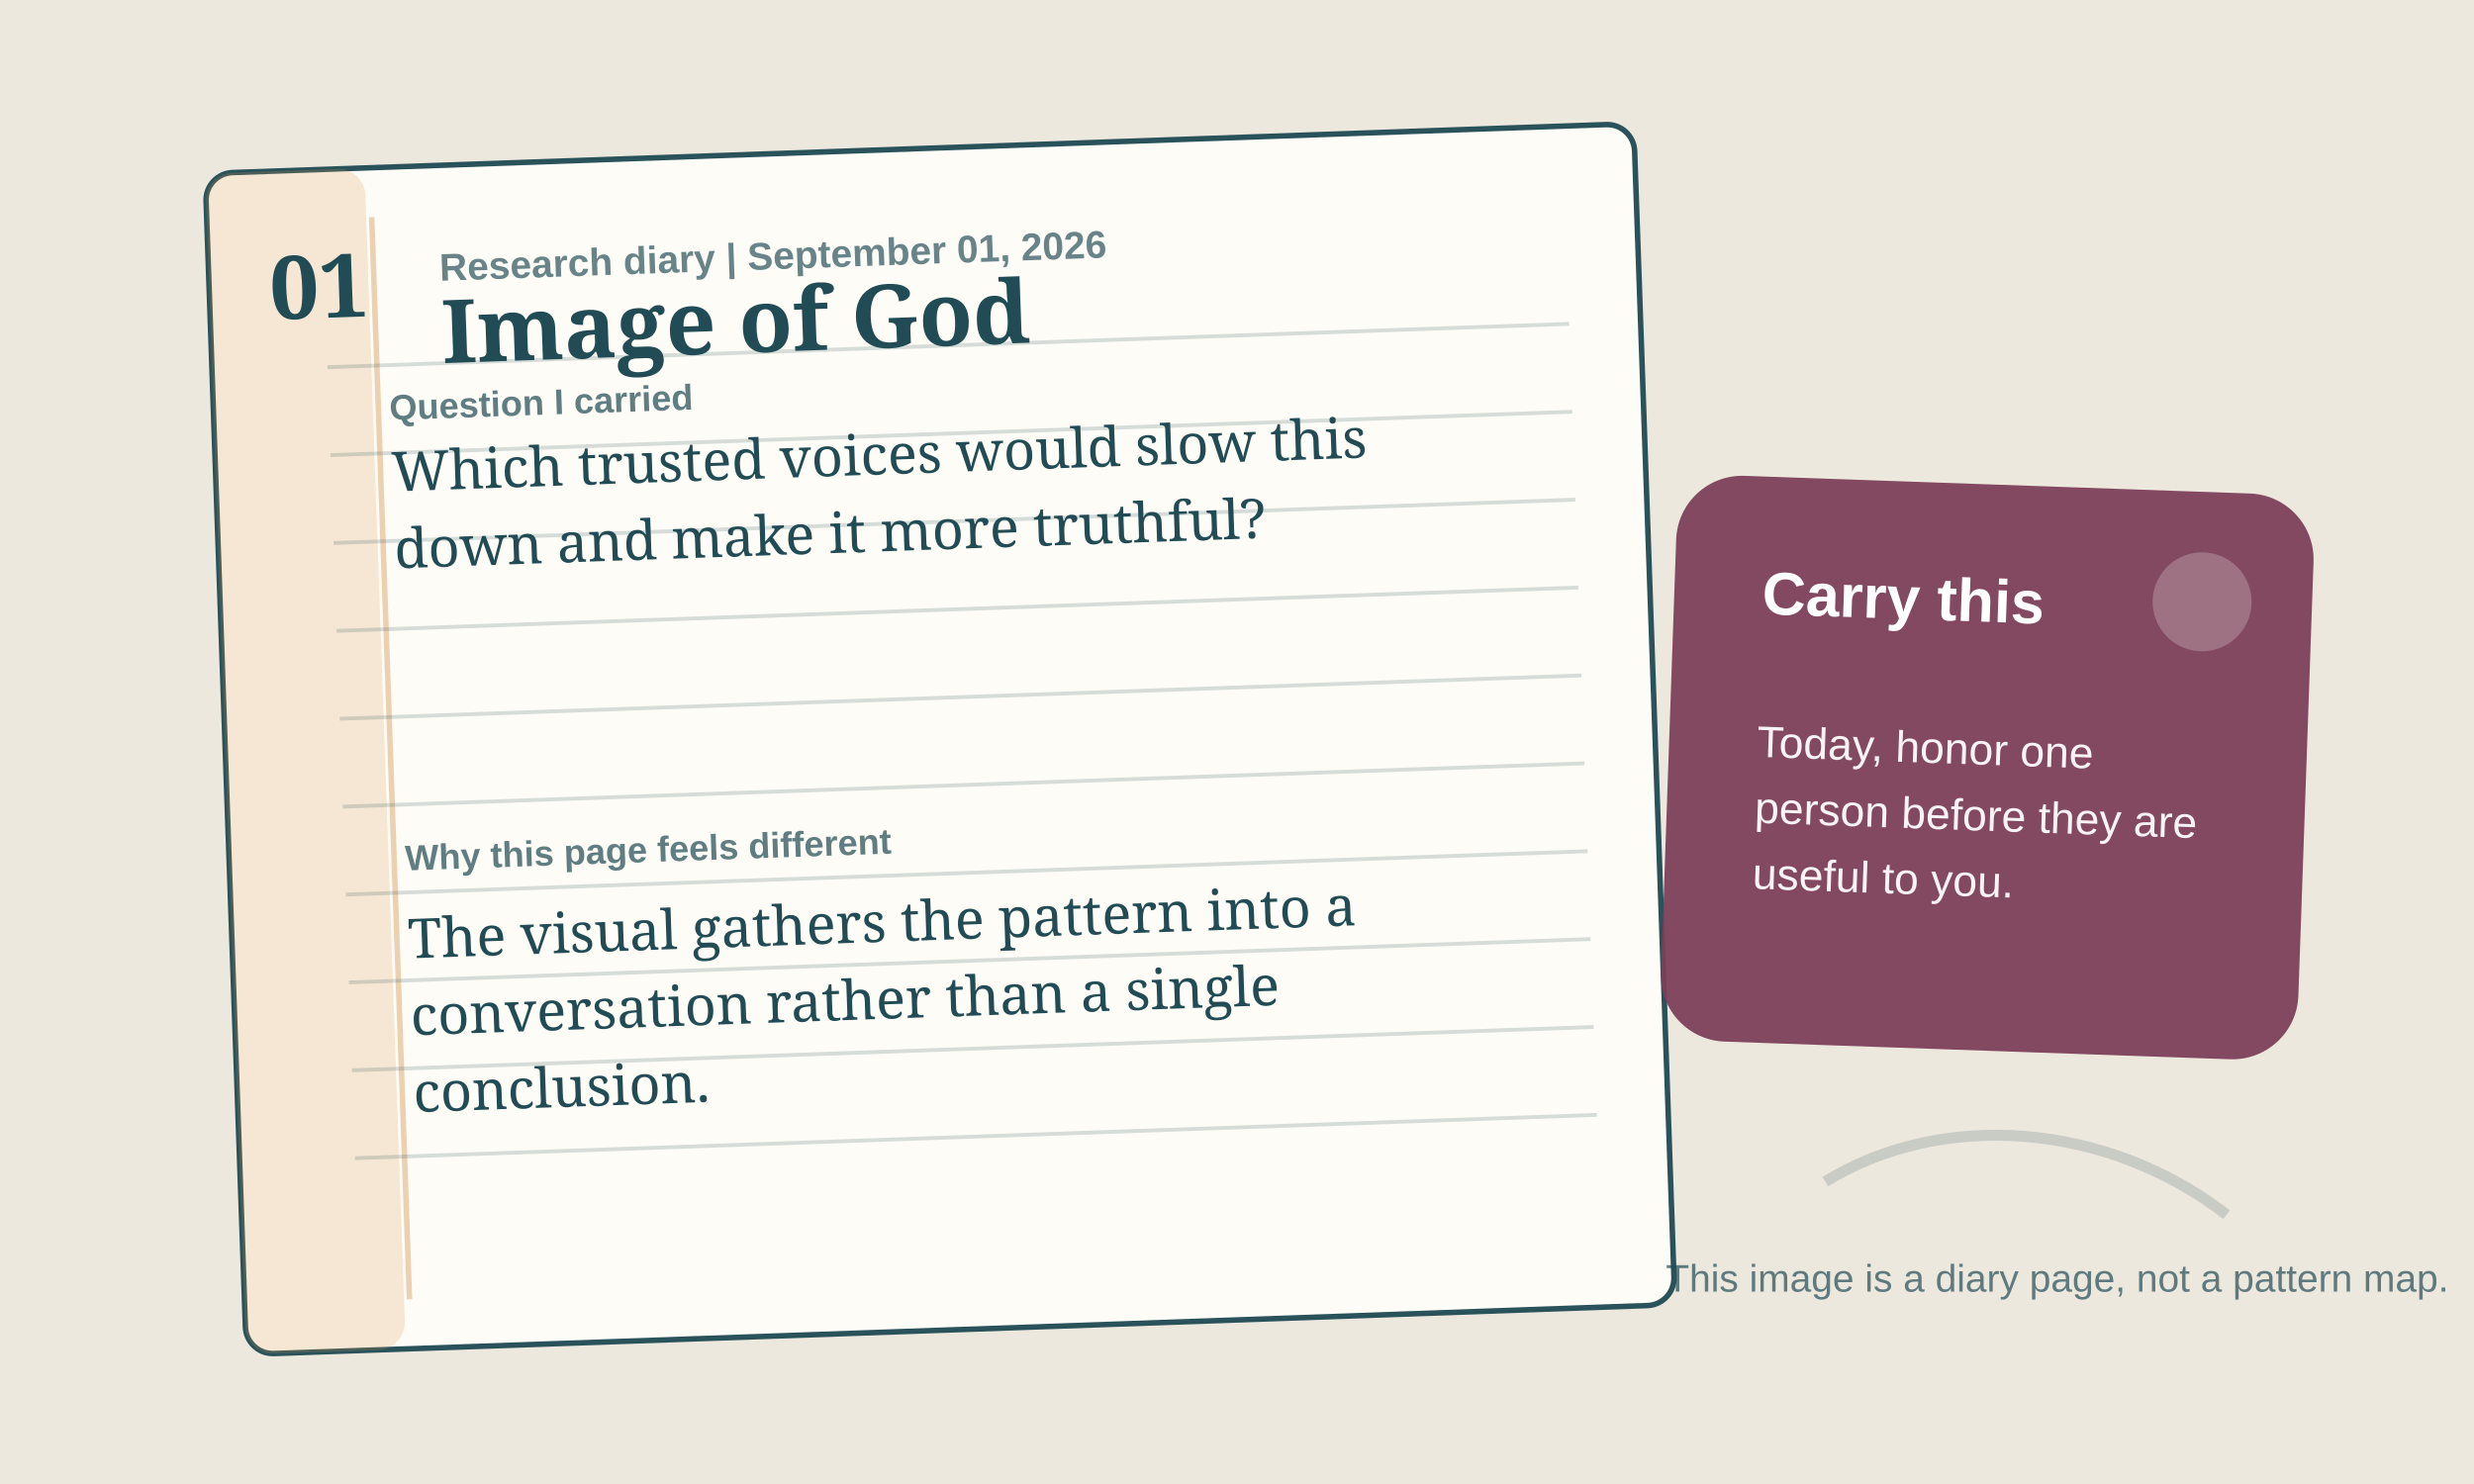
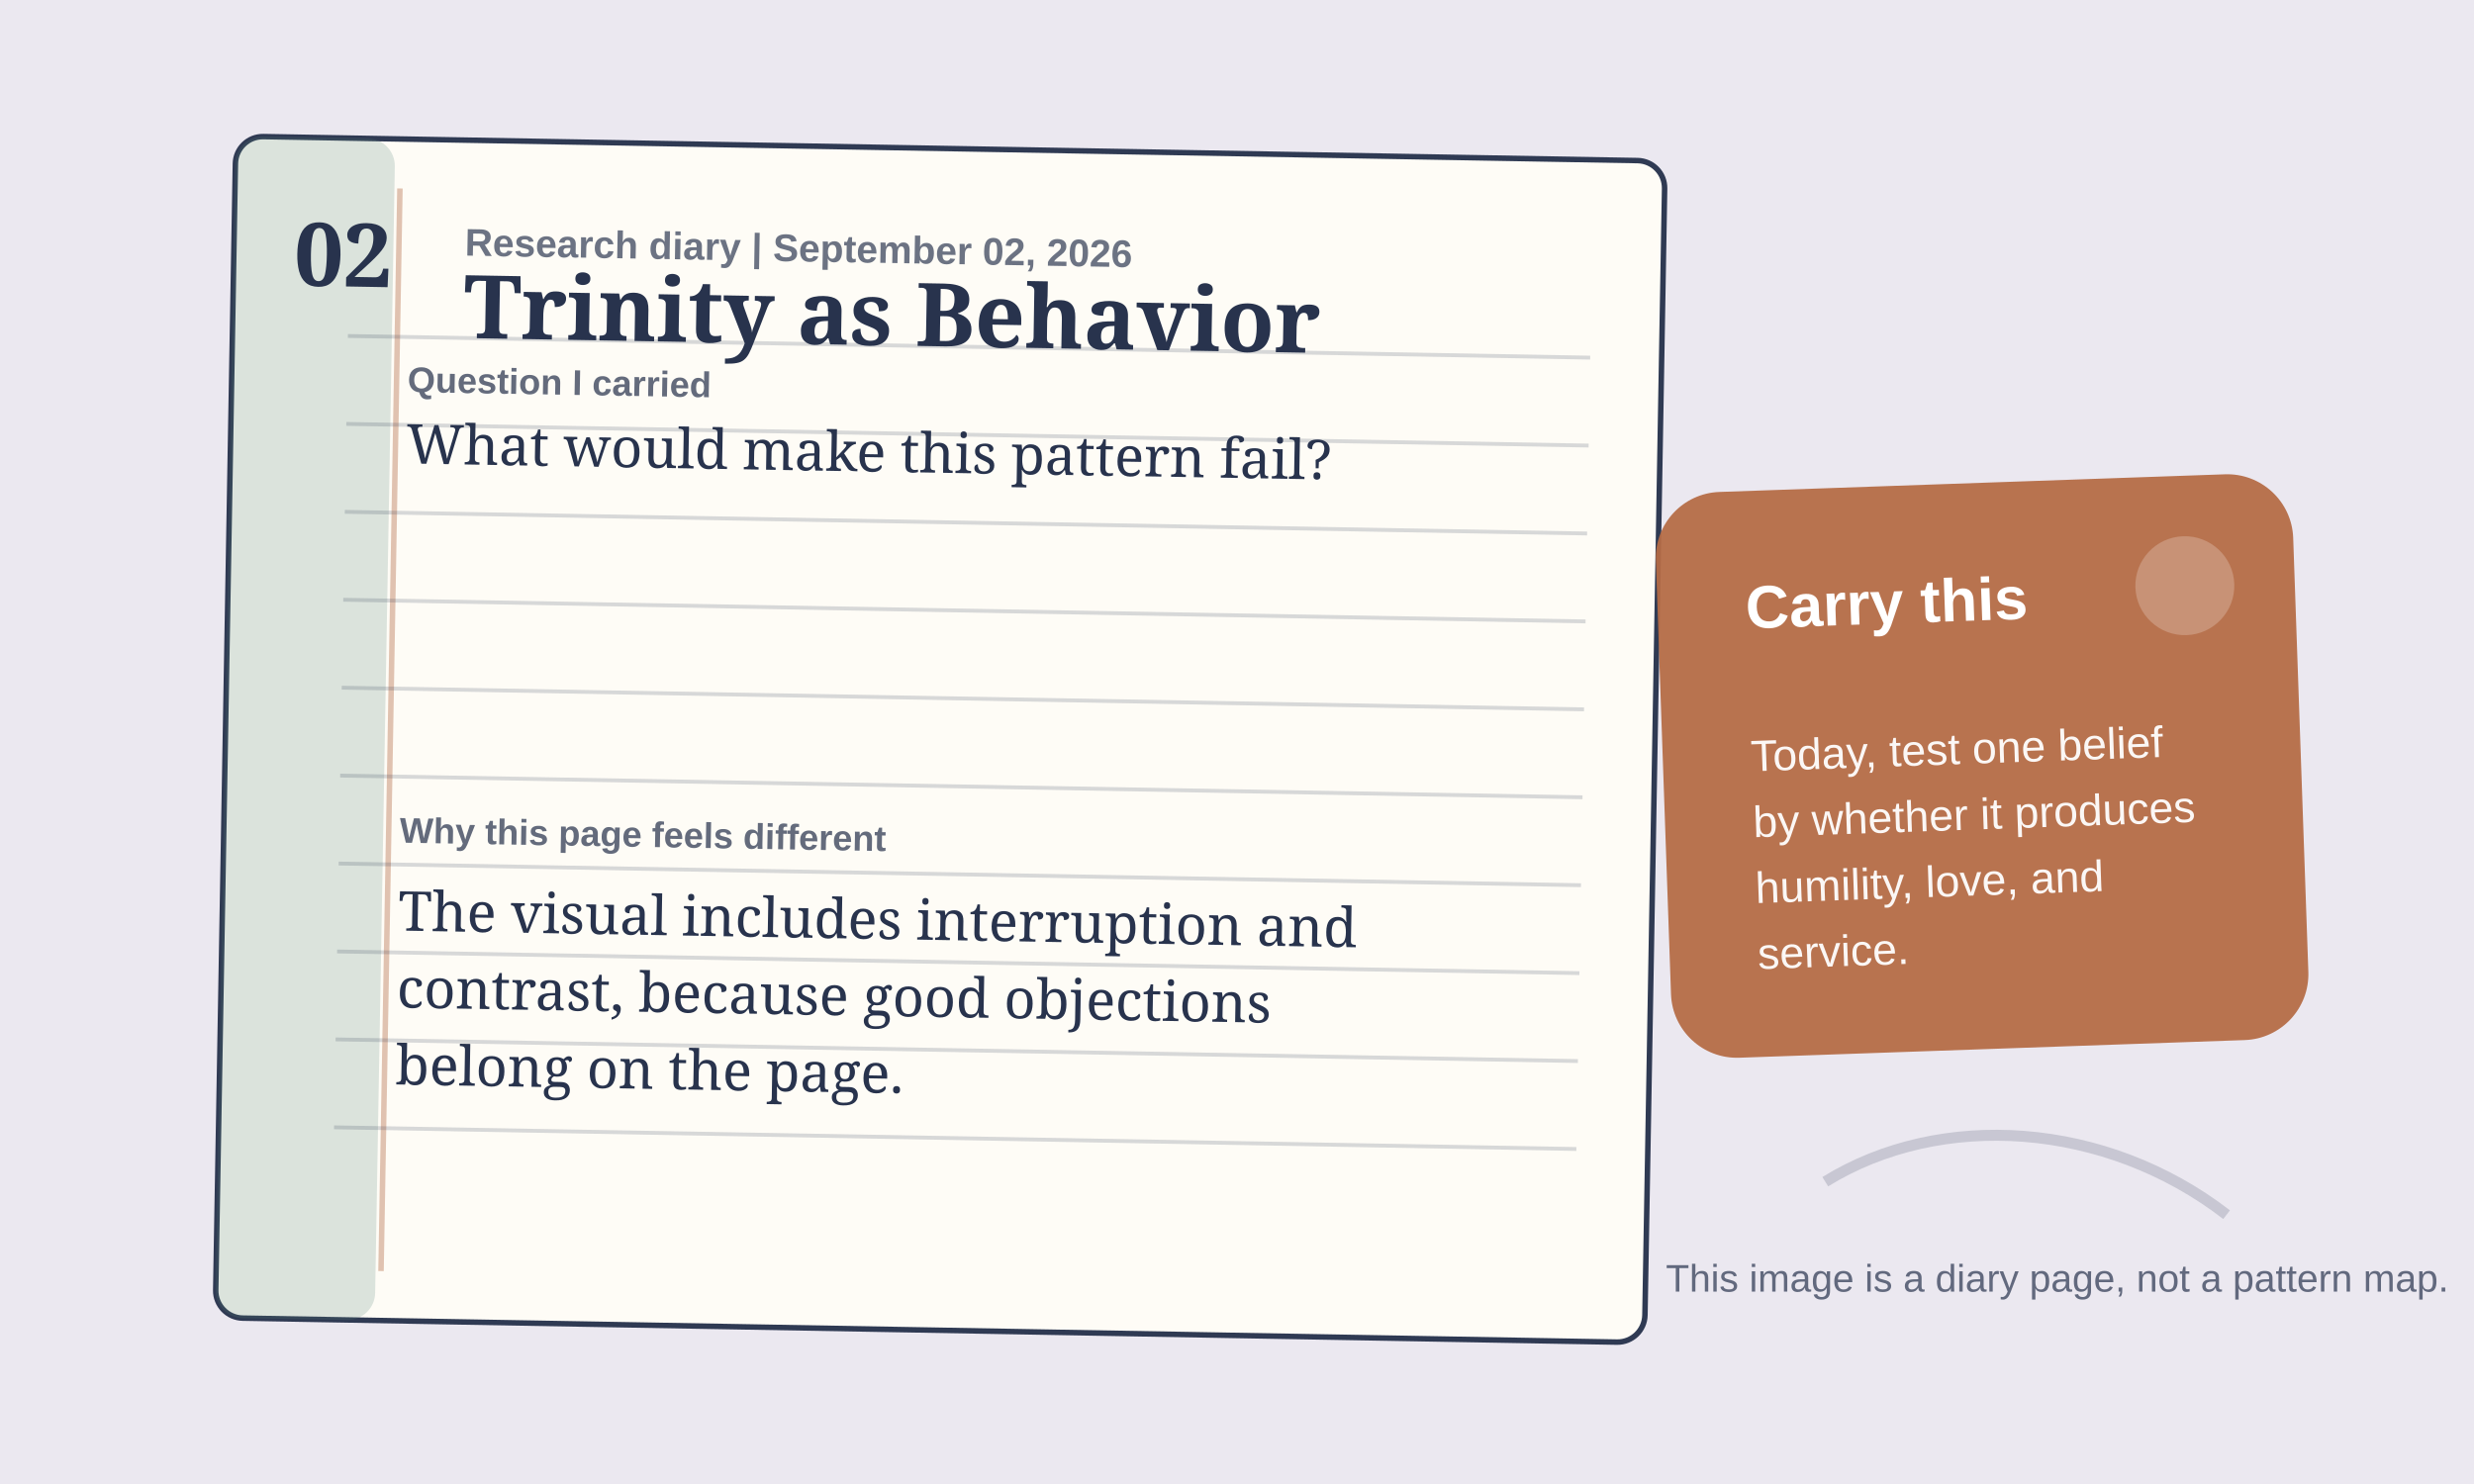
<svg xmlns="http://www.w3.org/2000/svg" width="900" height="540" viewBox="0 0 900 540" role="img" aria-labelledby="title desc">
  <style>
-     .eyebrow { font: 700 14px Arial, sans-serif; letter-spacing: 0; fill: #224c55; opacity: 0.68; }
-     .title { font: 700 32px Georgia, serif; letter-spacing: 0; fill: #224c55; }
-     .diary { font: 20px Georgia, serif; letter-spacing: 0; fill: #224c55; }
-     .label { font: 700 13px Arial, sans-serif; letter-spacing: 0; fill: #224c55; opacity: 0.72; }
+     .eyebrow { font: 700 14px Arial, sans-serif; letter-spacing: 0; fill: #28334d; opacity: 0.68; }
+     .title { font: 700 32px Georgia, serif; letter-spacing: 0; fill: #28334d; }
+     .diary { font: 20px Georgia, serif; letter-spacing: 0; fill: #28334d; }
+     .label { font: 700 13px Arial, sans-serif; letter-spacing: 0; fill: #28334d; opacity: 0.72; }
    .cardtitle { font: 700 22px Arial, sans-serif; letter-spacing: 0; fill: #ffffff; }
    .cardtext { font: 16px Arial, sans-serif; letter-spacing: 0; fill: #ffffff; opacity: 0.94; }
-     .small { font: 14px Arial, sans-serif; letter-spacing: 0; fill: #224c55; opacity: 0.70; }
+     .small { font: 14px Arial, sans-serif; letter-spacing: 0; fill: #28334d; opacity: 0.70; }
  </style>
-   <rect width="900" height="540" fill="#f7efe5" />
-   <rect x="0" y="0" width="900" height="540" fill="#224c55" opacity="0.05" />
-   <g transform="rotate(-2 340 270)">
-     <rect x="82" y="54" width="520" height="430" rx="10" fill="#fffdf7" stroke="#224c55" stroke-width="2" opacity="0.96" />
-     <rect x="82" y="54" width="58" height="430" rx="10" fill="#d18f46" opacity="0.20" />
-     <line x1="142" y1="72" x2="142" y2="466" stroke="#d18f46" stroke-width="2" opacity="0.40" />
-     <line x1="124" y1="126" x2="576" y2="126" stroke="#224c55" stroke-width="1.4" opacity="0.18" />
-     <line x1="124" y1="158" x2="576" y2="158" stroke="#224c55" stroke-width="1.4" opacity="0.18" />
-     <line x1="124" y1="190" x2="576" y2="190" stroke="#224c55" stroke-width="1.4" opacity="0.18" />
-     <line x1="124" y1="222" x2="576" y2="222" stroke="#224c55" stroke-width="1.4" opacity="0.18" />
-     <line x1="124" y1="254" x2="576" y2="254" stroke="#224c55" stroke-width="1.4" opacity="0.18" />
-     <line x1="124" y1="286" x2="576" y2="286" stroke="#224c55" stroke-width="1.4" opacity="0.18" />
-     <line x1="124" y1="318" x2="576" y2="318" stroke="#224c55" stroke-width="1.4" opacity="0.18" />
-     <line x1="124" y1="350" x2="576" y2="350" stroke="#224c55" stroke-width="1.4" opacity="0.18" />
-     <line x1="124" y1="382" x2="576" y2="382" stroke="#224c55" stroke-width="1.4" opacity="0.18" />
-     <line x1="124" y1="414" x2="576" y2="414" stroke="#224c55" stroke-width="1.4" opacity="0.18" />
-     <text x="166" y="96" class="eyebrow">Research diary | September 01, 2026</text>
-     <text x="166" y="126" class="title">Image of God</text>
+   <rect width="900" height="540" fill="#f4f1f8" />
+   <rect x="0" y="0" width="900" height="540" fill="#28334d" opacity="0.05" />
+   <g transform="rotate(1 340 270)">
+     <rect x="82" y="54" width="520" height="430" rx="10" fill="#fffdf7" stroke="#28334d" stroke-width="2" opacity="0.96" />
+     <rect x="82" y="54" width="58" height="430" rx="10" fill="#4f7d73" opacity="0.20" />
+     <line x1="142" y1="72" x2="142" y2="466" stroke="#b56b45" stroke-width="2" opacity="0.40" />
+     <line x1="124" y1="126" x2="576" y2="126" stroke="#28334d" stroke-width="1.4" opacity="0.18" />
+     <line x1="124" y1="158" x2="576" y2="158" stroke="#28334d" stroke-width="1.4" opacity="0.18" />
+     <line x1="124" y1="190" x2="576" y2="190" stroke="#28334d" stroke-width="1.4" opacity="0.18" />
+     <line x1="124" y1="222" x2="576" y2="222" stroke="#28334d" stroke-width="1.4" opacity="0.18" />
+     <line x1="124" y1="254" x2="576" y2="254" stroke="#28334d" stroke-width="1.4" opacity="0.18" />
+     <line x1="124" y1="286" x2="576" y2="286" stroke="#28334d" stroke-width="1.4" opacity="0.18" />
+     <line x1="124" y1="318" x2="576" y2="318" stroke="#28334d" stroke-width="1.4" opacity="0.18" />
+     <line x1="124" y1="350" x2="576" y2="350" stroke="#28334d" stroke-width="1.4" opacity="0.18" />
+     <line x1="124" y1="382" x2="576" y2="382" stroke="#28334d" stroke-width="1.4" opacity="0.18" />
+     <line x1="124" y1="414" x2="576" y2="414" stroke="#28334d" stroke-width="1.4" opacity="0.18" />
+     <text x="166" y="96" class="eyebrow">Research diary | September 02, 2026</text>
+     <text x="166" y="126" class="title">Trinity as Behavior</text>
    <text x="146" y="146" class="label">Question I carried</text>
-     <text x="104" y="108" class="title">01</text>
+     <text x="104" y="108" class="title">02</text>
  </g>
-   <g transform="rotate(-2 340 270)">
-     <text x="146" y="172" class="diary">Which trusted voices would slow this</text>
-     <text x="146" y="200" class="diary">down and make it more truthful?</text>
+   <g transform="rotate(1 340 270)">
+     <text x="146" y="172" class="diary">What would make this pattern fail?</text>
    <text x="146" y="310" class="label">Why this page feels different</text>
-     <text x="146" y="342" class="diary">The visual gathers the pattern into a</text>
-     <text x="146" y="370" class="diary">conversation rather than a single</text>
-     <text x="146" y="398" class="diary">conclusion.</text>
+     <text x="146" y="342" class="diary">The visual includes interruption and</text>
+     <text x="146" y="370" class="diary">contrast, because good objections</text>
+     <text x="146" y="398" class="diary">belong on the page.</text>
  </g>
-   <g transform="rotate(2 714 306)">
-     <rect x="606" y="176" width="232" height="206" rx="24" fill="#7c3f58" opacity="0.94" />
+   <g transform="rotate(-2 714 306)">
+     <rect x="606" y="176" width="232" height="206" rx="24" fill="#b56b45" opacity="0.94" />
    <circle cx="798" cy="216" r="18" fill="#ffffff" opacity="0.22" />
    <text x="638" y="226" class="cardtitle">Carry this</text>
-     <text x="638" y="278" class="cardtext">Today, honor one</text>
-     <text x="638" y="302" class="cardtext">person before they are</text>
-     <text x="638" y="326" class="cardtext">useful to you.</text>
+     <text x="638" y="278" class="cardtext">Today, test one belief</text>
+     <text x="638" y="302" class="cardtext">by whether it produces</text>
+     <text x="638" y="326" class="cardtext">humility, love, and</text>
+     <text x="638" y="350" class="cardtext">service.</text>
  </g>
-   <path d="M664 430 C706 404 766 408 810 442" fill="none" stroke="#224c55" stroke-width="4" opacity="0.18" />
+   <path d="M664 430 C706 404 766 408 810 442" fill="none" stroke="#28334d" stroke-width="4" opacity="0.18" />
  <text x="606" y="470" class="small">This image is a diary page, not a pattern map.</text>
</svg>
